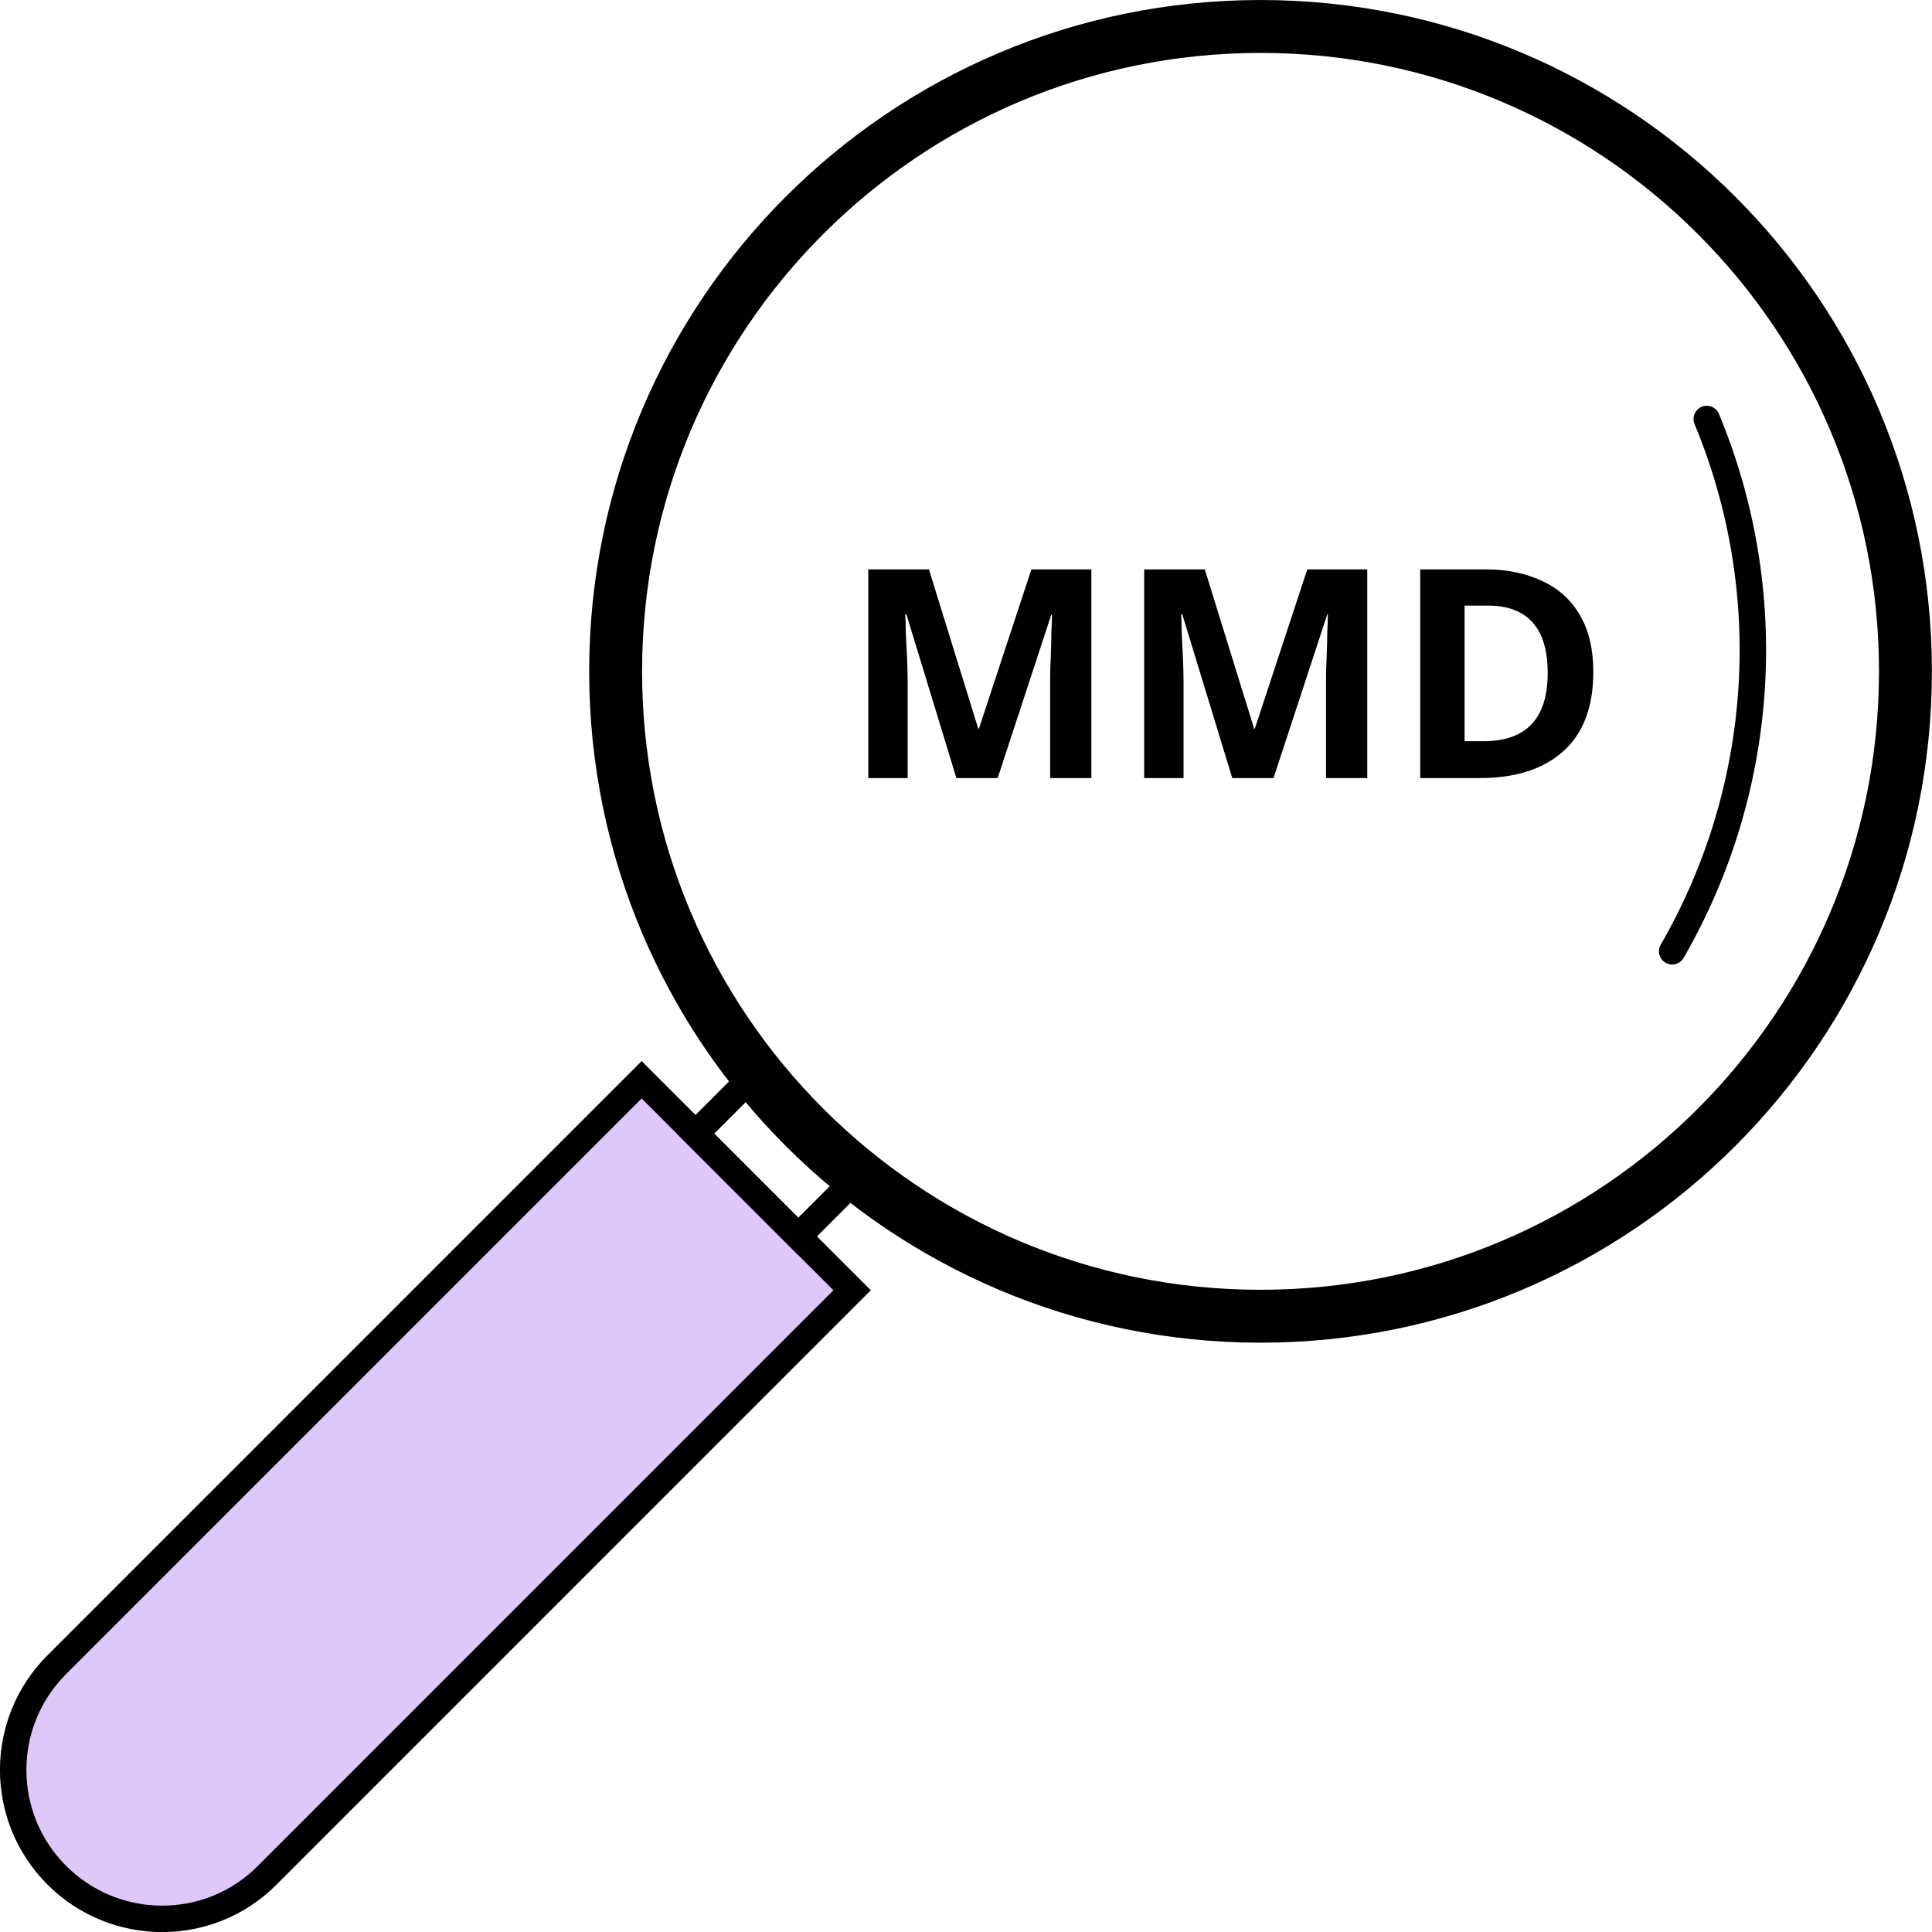
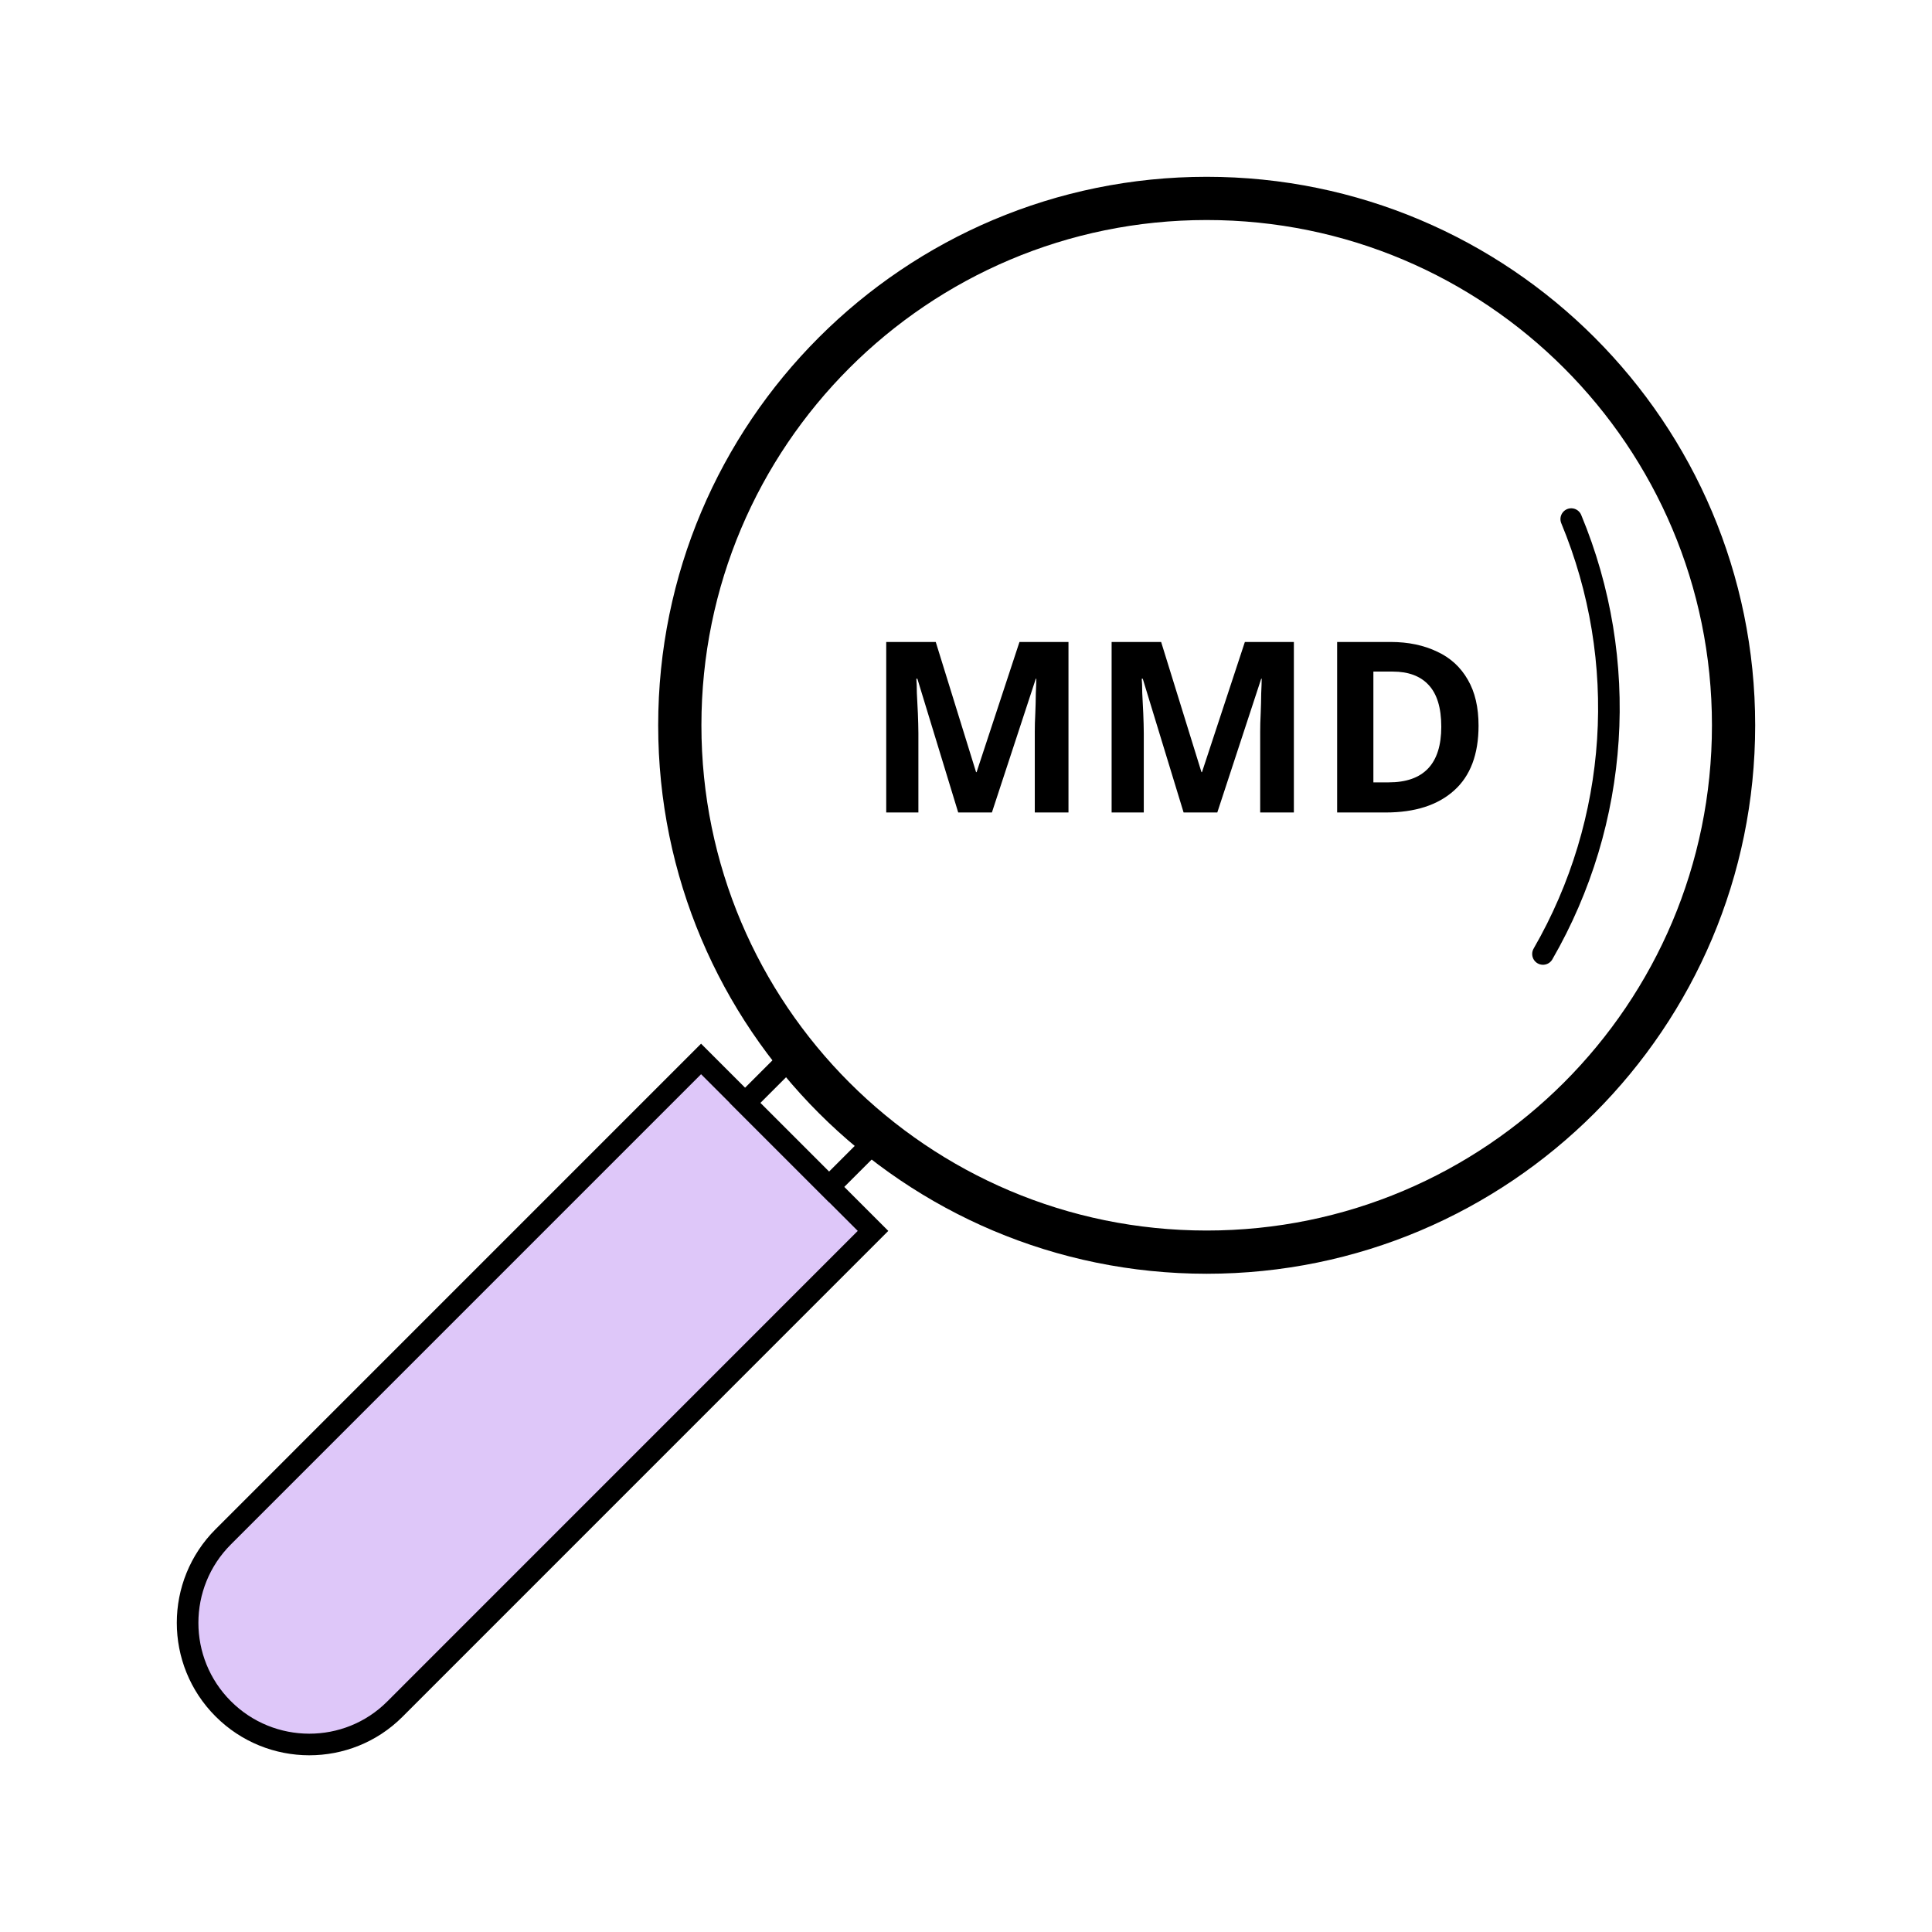
- <svg xmlns="http://www.w3.org/2000/svg" width="48.307mm" height="48.31mm" viewBox="0 0 48.307 48.31" version="1.1" id="svg5">
+ <svg xmlns="http://www.w3.org/2000/svg" width="460" height="460" viewBox="0 0 121.708 121.708" version="1.1" id="svg5">
  <defs id="defs2" />
  <g id="layer1" transform="translate(-69.57709,-80.14523)">
-     <text xml:space="preserve" style="font-style:normal;font-weight:normal;font-size:7.317px;line-height:1.25;font-family:sans-serif;fill:#000000;fill-opacity:1;stroke:none;stroke-width:0.265" x="90.633" y="99.6" id="text2991">
-       <tspan id="tspan2989" style="font-style:normal;font-variant:normal;font-weight:bold;font-stretch:normal;font-family:sans-serif;-inkscape-font-specification:'sans-serif Bold';stroke-width:0.265" x="90.633" y="99.6">MMD</tspan>
-     </text>
-     <path id="path4561" style="fill:none;stroke:#000000;stroke-width:1.323;stroke-linecap:round;stroke-miterlimit:4;stroke-dasharray:none" d="M 117.223,96.933 A 16.126,16.126 0 0 1 101.097,113.058 16.126,16.126 0 0 1 84.971,96.933 16.126,16.126 0 0 1 101.097,80.807 16.126,16.126 0 0 1 117.223,96.933 Z" />
-     <path style="fill:none;stroke:#000000;stroke-width:0.661;stroke-linecap:round;stroke-miterlimit:4;stroke-dasharray:none" id="path4561-0" d="m 112.255,90.622 a 15.063,15.063 0 0 1 -0.865,13.31" />
-     <path id="rect5347" style="fill:#dec7f9;fill-opacity:1;stroke:#000000;stroke-width:0.661;stroke-linecap:round" d="m 85.622,107.145 5.263,5.263 -14.636,14.638 c -1.442,1.443 -3.799,1.443 -5.252,-0.011 -1.454,-1.454 -1.454,-3.81 -4e-6,-5.264 z" />
-     <rect style="fill:none;stroke:#000000;stroke-width:0.661;stroke-linecap:round;stroke-miterlimit:4;stroke-dasharray:none" id="rect5349" width="3.633" height="2.038" x="138.212" y="13.181" transform="rotate(45)" />
+     <g id="g833" transform="matrix(2.058256,0,0,2.058256,-62.49048,-73.67712)">
+       <text xml:space="preserve" style="font-style:normal;font-weight:normal;font-size:7.317px;line-height:1.25;font-family:sans-serif;fill:#000000;fill-opacity:1;stroke:none;stroke-width:0.265" x="90.633" y="99.6" id="text2991">
+         <tspan id="tspan2989" style="font-style:normal;font-variant:normal;font-weight:bold;font-stretch:normal;font-family:sans-serif;-inkscape-font-specification:'sans-serif Bold';stroke-width:0.265" x="90.633" y="99.6">MMD</tspan>
+       </text>
+       <path id="path4561" style="fill:none;stroke:#000000;stroke-width:1.323;stroke-linecap:round;stroke-miterlimit:4;stroke-dasharray:none" d="M 117.223,96.933 A 16.126,16.126 0 0 1 101.097,113.058 16.126,16.126 0 0 1 84.971,96.933 16.126,16.126 0 0 1 101.097,80.807 16.126,16.126 0 0 1 117.223,96.933 Z" />
+       <path style="fill:none;stroke:#000000;stroke-width:0.661;stroke-linecap:round;stroke-miterlimit:4;stroke-dasharray:none" id="path4561-0" d="m 112.255,90.622 a 15.063,15.063 0 0 1 -0.865,13.31" />
+       <path id="rect5347" style="fill:#dec7f9;fill-opacity:1;stroke:#000000;stroke-width:0.661;stroke-linecap:round" d="m 85.622,107.145 5.263,5.263 -14.636,14.638 c -1.442,1.443 -3.799,1.443 -5.252,-0.011 -1.454,-1.454 -1.454,-3.81 -4e-6,-5.264 z" />
+       <rect style="fill:none;stroke:#000000;stroke-width:0.661;stroke-linecap:round;stroke-miterlimit:4;stroke-dasharray:none" id="rect5349" width="3.633" height="2.038" x="138.212" y="13.181" transform="rotate(45)" />
+     </g>
  </g>
</svg>
